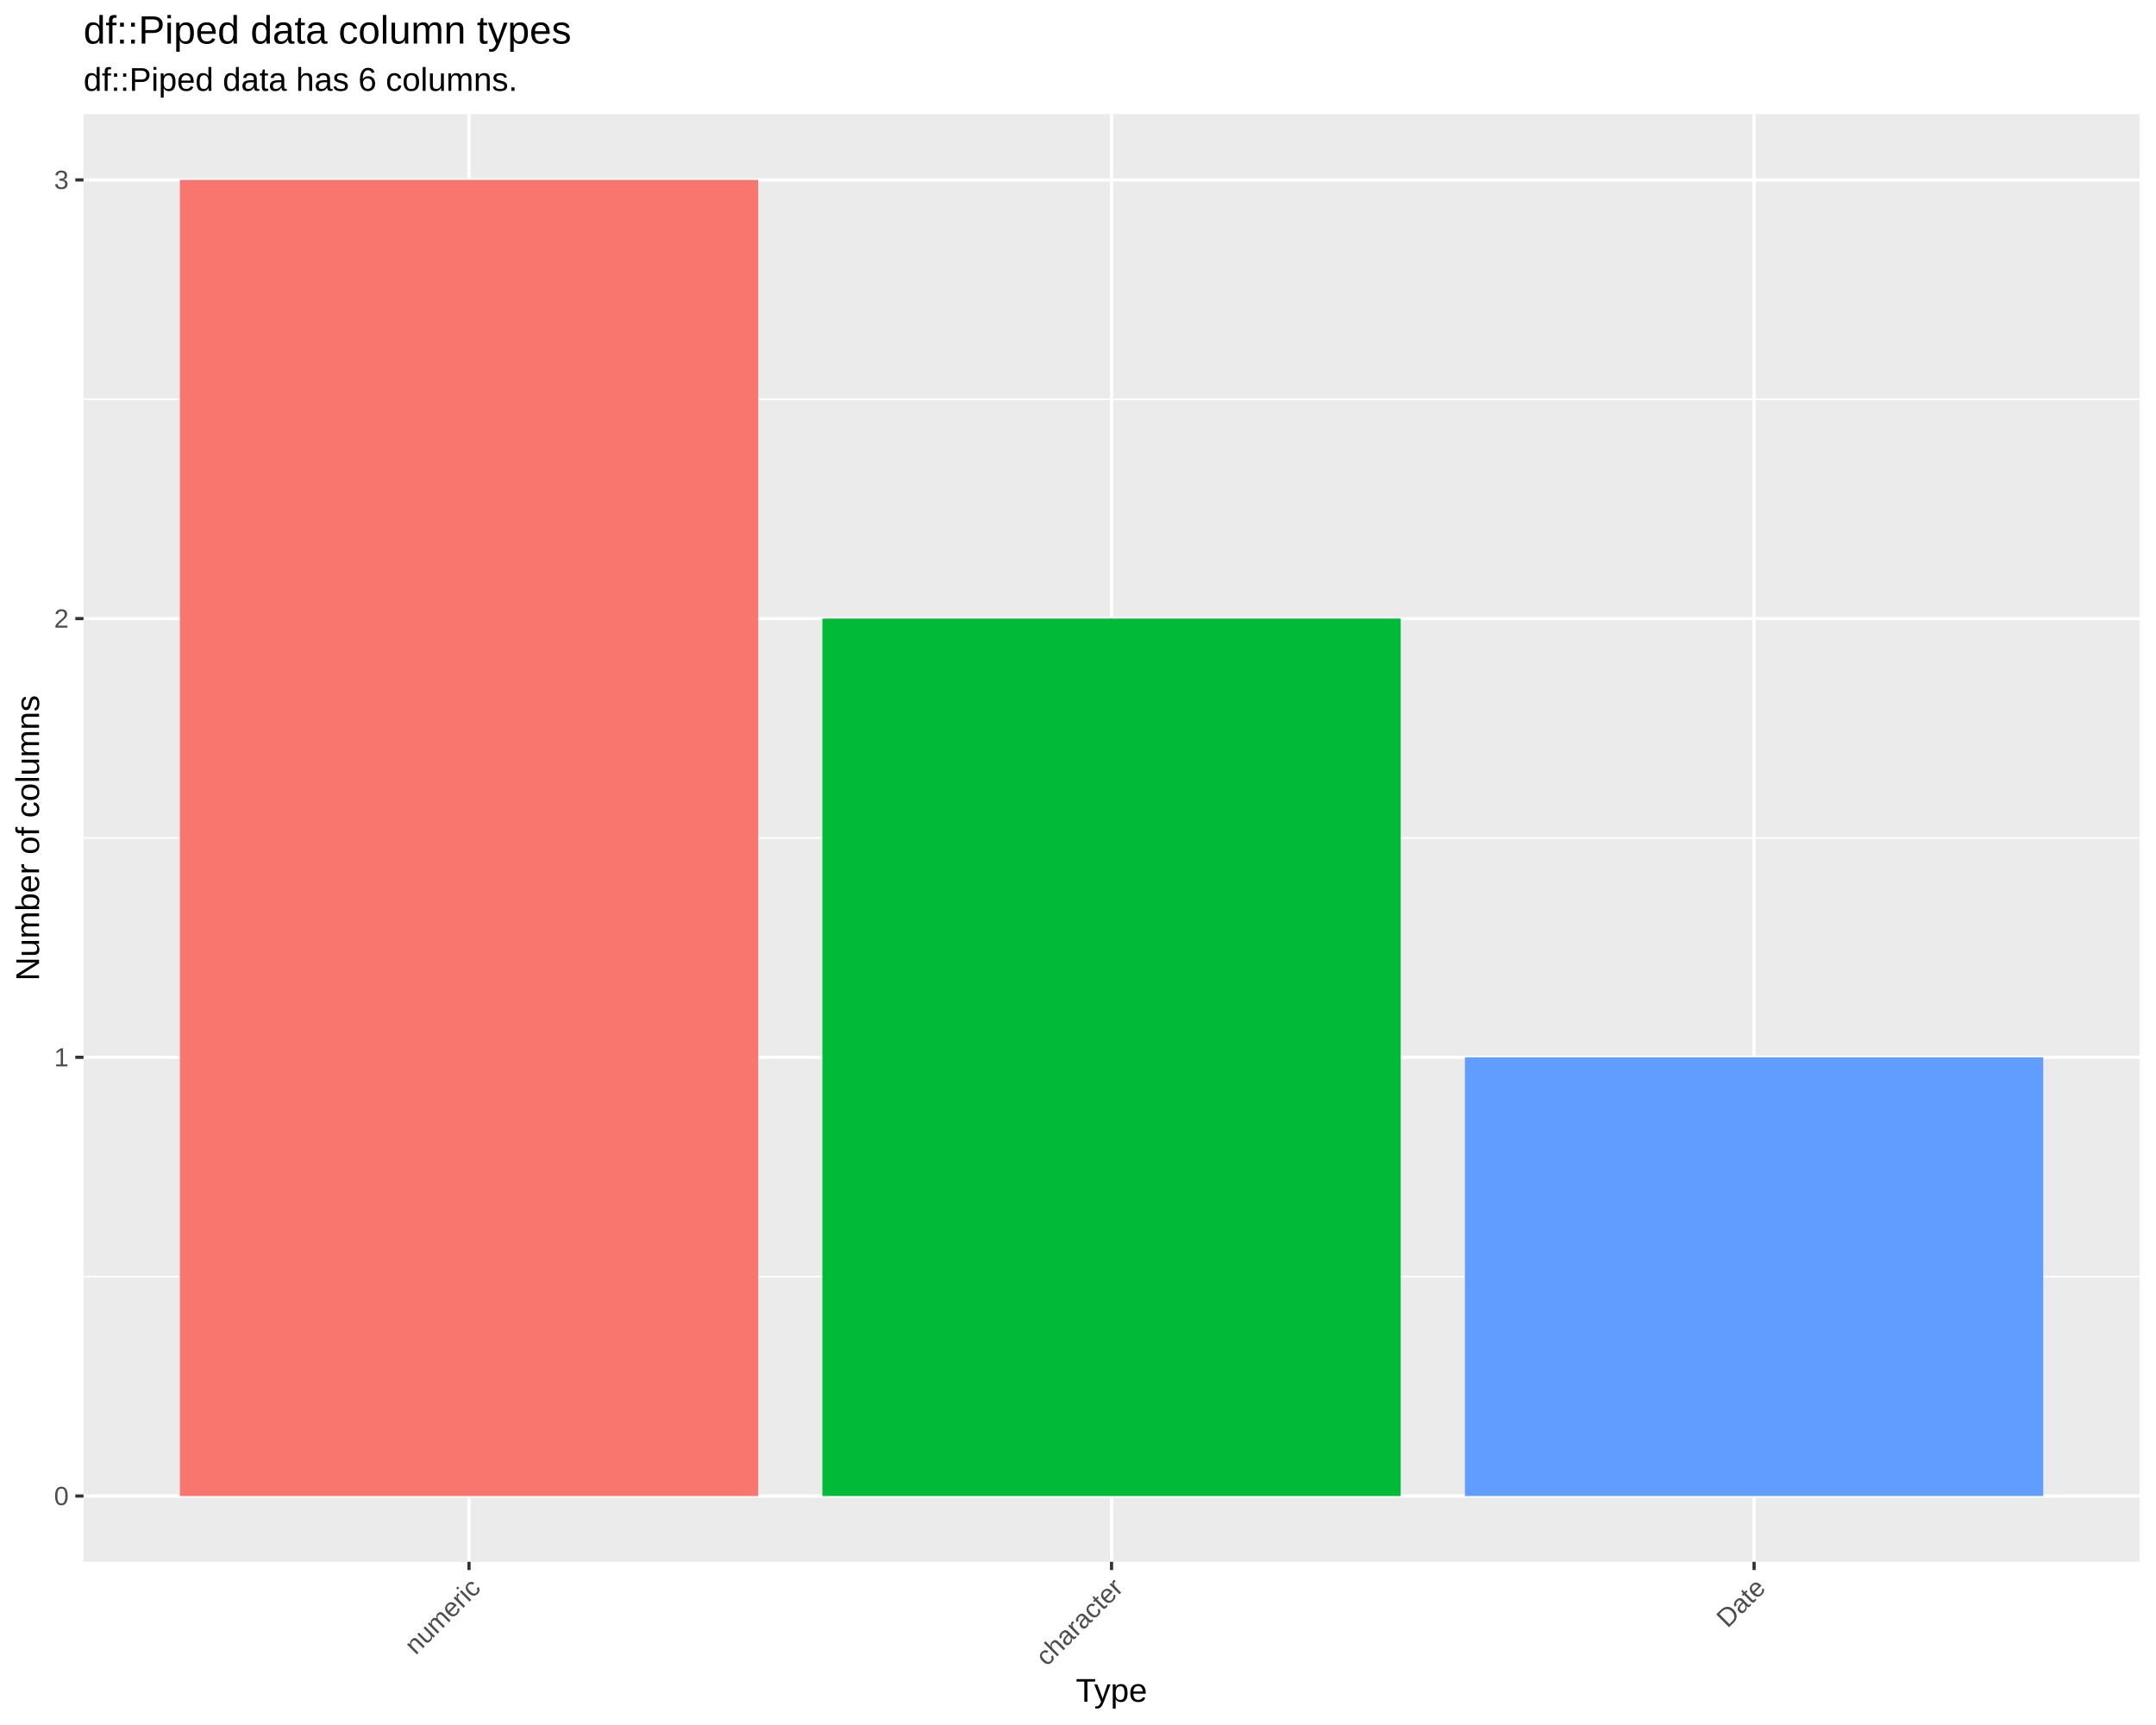
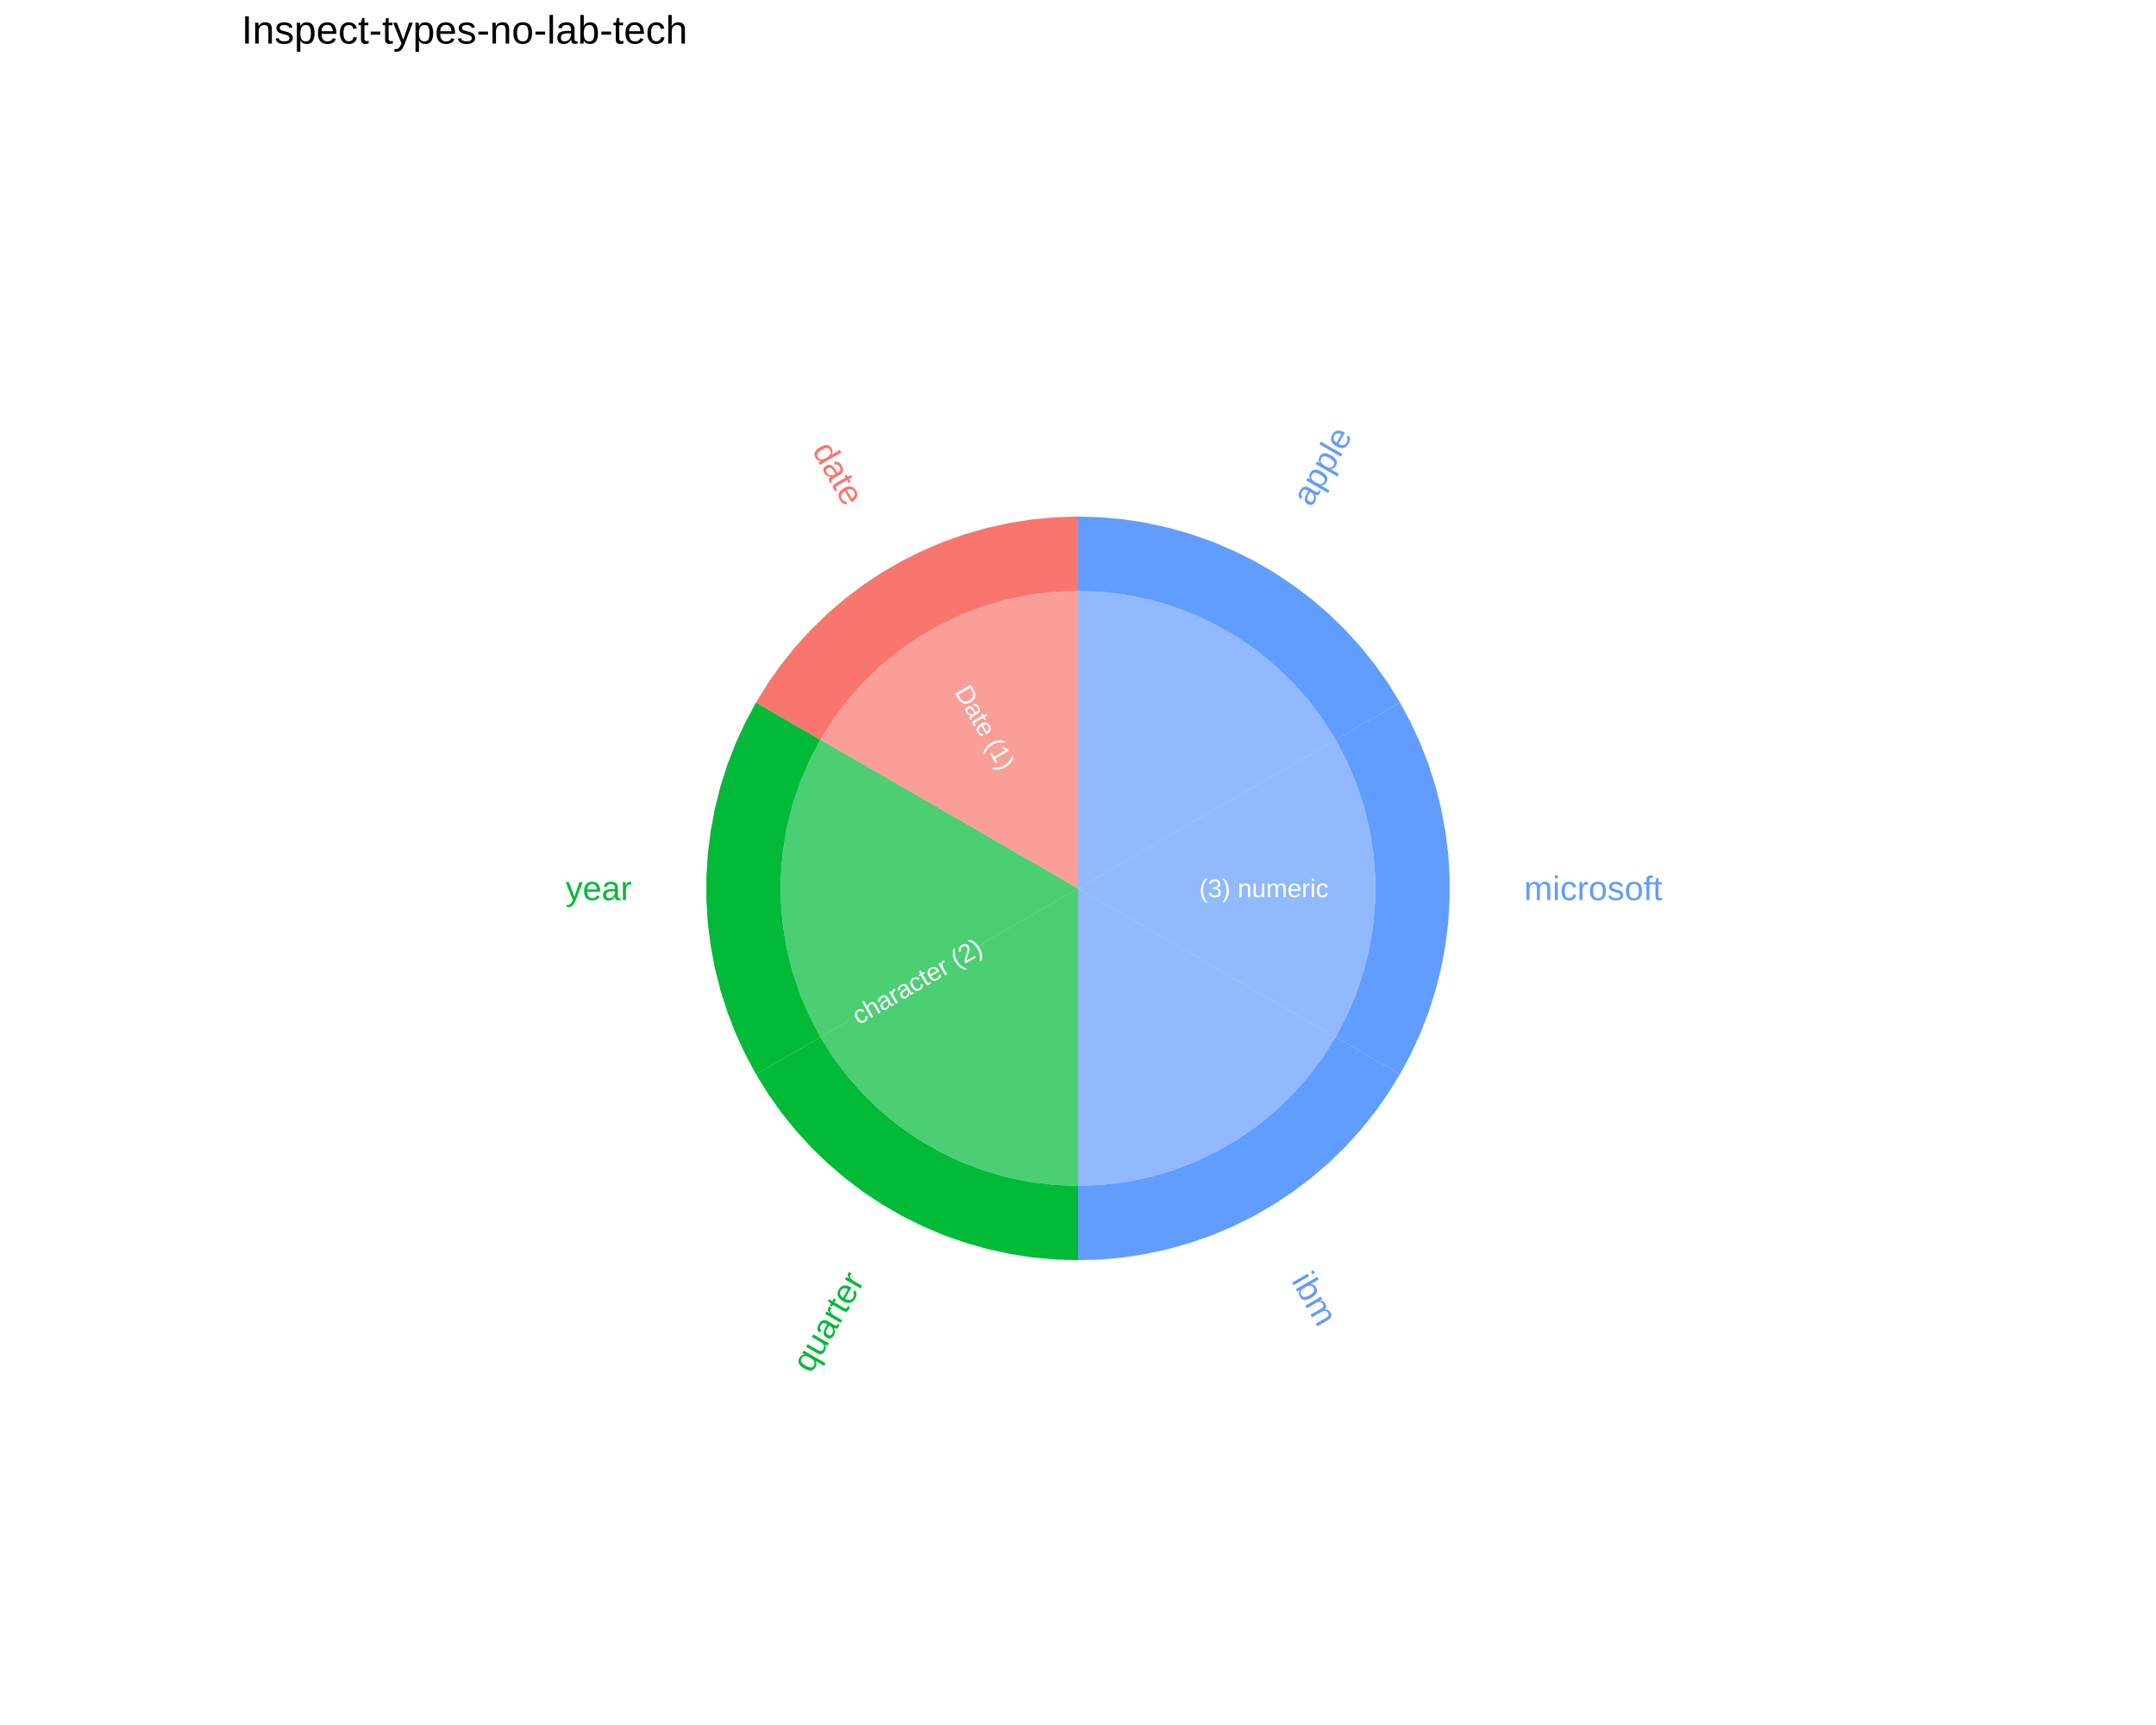
<svg xmlns="http://www.w3.org/2000/svg" viewBox="0 0 720.00 576.00">
  <defs>
    <style type="text/css">
    line, polyline, polygon, path, rect, circle {
      fill: none;
      stroke: #000000;
      stroke-linecap: round;
      stroke-linejoin: round;
      stroke-miterlimit: 10.00;
    }
  </style>
  </defs>
  <rect width="100%" height="100%" style="stroke: none; fill: #FFFFFF;" />
-   <rect x="0.00" y="0.00" width="720.00" height="576.00" style="stroke-width: 1.07; stroke: #FFFFFF; fill: #FFFFFF;" />
  <defs>
-     <clipPath id="cpMjcuODl8NzE0LjUyfDUyMS41MnwzOC4wOQ==">
-       <rect x="27.89" y="38.09" width="686.64" height="483.42" />
+     <clipPath id="cpODAuNjV8NjM5LjM1fDU3Ni4wMHwxNy4yOQ==">
+       <rect x="80.65" y="17.29" width="558.71" height="558.71" />
    </clipPath>
  </defs>
-   <rect x="27.89" y="38.09" width="686.64" height="483.42" style="stroke-width: 1.07; stroke: none; fill: #EBEBEB;" clip-path="url(#cpMjcuODl8NzE0LjUyfDUyMS41MnwzOC4wOQ==)" />
-   <polyline points="27.89,426.30 714.52,426.30 " style="stroke-width: 0.53; stroke: #FFFFFF; stroke-linecap: butt;" clip-path="url(#cpMjcuODl8NzE0LjUyfDUyMS41MnwzOC4wOQ==)" />
-   <polyline points="27.89,279.81 714.52,279.81 " style="stroke-width: 0.53; stroke: #FFFFFF; stroke-linecap: butt;" clip-path="url(#cpMjcuODl8NzE0LjUyfDUyMS41MnwzOC4wOQ==)" />
-   <polyline points="27.89,133.31 714.52,133.31 " style="stroke-width: 0.53; stroke: #FFFFFF; stroke-linecap: butt;" clip-path="url(#cpMjcuODl8NzE0LjUyfDUyMS41MnwzOC4wOQ==)" />
-   <polyline points="27.89,499.54 714.52,499.54 " style="stroke-width: 1.07; stroke: #FFFFFF; stroke-linecap: butt;" clip-path="url(#cpMjcuODl8NzE0LjUyfDUyMS41MnwzOC4wOQ==)" />
-   <polyline points="27.89,353.05 714.52,353.05 " style="stroke-width: 1.07; stroke: #FFFFFF; stroke-linecap: butt;" clip-path="url(#cpMjcuODl8NzE0LjUyfDUyMS41MnwzOC4wOQ==)" />
-   <polyline points="27.89,206.56 714.52,206.56 " style="stroke-width: 1.07; stroke: #FFFFFF; stroke-linecap: butt;" clip-path="url(#cpMjcuODl8NzE0LjUyfDUyMS41MnwzOC4wOQ==)" />
-   <polyline points="27.89,60.07 714.52,60.07 " style="stroke-width: 1.07; stroke: #FFFFFF; stroke-linecap: butt;" clip-path="url(#cpMjcuODl8NzE0LjUyfDUyMS41MnwzOC4wOQ==)" />
-   <polyline points="156.63,521.52 156.63,38.09 " style="stroke-width: 1.07; stroke: #FFFFFF; stroke-linecap: butt;" clip-path="url(#cpMjcuODl8NzE0LjUyfDUyMS41MnwzOC4wOQ==)" />
-   <polyline points="371.20,521.52 371.20,38.09 " style="stroke-width: 1.07; stroke: #FFFFFF; stroke-linecap: butt;" clip-path="url(#cpMjcuODl8NzE0LjUyfDUyMS41MnwzOC4wOQ==)" />
-   <polyline points="585.78,521.52 585.78,38.09 " style="stroke-width: 1.07; stroke: #FFFFFF; stroke-linecap: butt;" clip-path="url(#cpMjcuODl8NzE0LjUyfDUyMS41MnwzOC4wOQ==)" />
-   <rect x="60.07" y="60.07" width="193.12" height="439.48" style="stroke-width: 1.07; stroke: none; stroke-linecap: square; stroke-linejoin: miter; fill: #F8766D;" clip-path="url(#cpMjcuODl8NzE0LjUyfDUyMS41MnwzOC4wOQ==)" />
-   <rect x="274.64" y="206.56" width="193.12" height="292.98" style="stroke-width: 1.07; stroke: none; stroke-linecap: square; stroke-linejoin: miter; fill: #00BA38;" clip-path="url(#cpMjcuODl8NzE0LjUyfDUyMS41MnwzOC4wOQ==)" />
-   <rect x="489.22" y="353.05" width="193.12" height="146.49" style="stroke-width: 1.07; stroke: none; stroke-linecap: square; stroke-linejoin: miter; fill: #619CFF;" clip-path="url(#cpMjcuODl8NzE0LjUyfDUyMS41MnwzOC4wOQ==)" />
+   <polygon points="446.02,246.98 453.19,242.84 460.36,238.71 467.52,234.57 463.50,228.07 459.08,221.82 454.29,215.87 449.13,210.22 443.64,204.89 437.84,199.92 431.73,195.31 425.36,191.09 418.74,187.26 411.89,183.85 404.85,180.87 397.64,178.33 390.28,176.24 382.81,174.60 375.26,173.43 367.64,172.72 360.00,172.49 360.00,180.77 360.00,189.04 360.00,197.32 367.99,197.64 375.93,198.61 383.77,200.21 391.45,202.43 398.93,205.27 406.16,208.70 413.09,212.70 419.67,217.24 425.87,222.30 431.63,227.84 436.94,233.83 441.74,240.22 446.02,246.98 " style="stroke-width: 1.07; stroke: none; fill: #619CFF;" clip-path="url(#cpODAuNjV8NjM5LjM1fDU3Ni4wMHwxNy4yOQ==)" />
+   <polygon points="446.02,346.31 453.19,350.45 460.36,354.59 467.52,358.72 471.14,351.99 474.34,345.04 477.10,337.91 479.42,330.62 481.28,323.21 482.69,315.69 483.63,308.10 484.10,300.47 484.10,292.82 483.63,285.19 482.69,277.60 481.28,270.08 479.42,262.67 477.10,255.38 474.34,248.25 471.14,241.30 467.52,234.57 460.36,238.71 453.19,242.84 446.02,246.98 449.74,254.07 452.87,261.42 455.40,269.01 457.32,276.78 458.60,284.67 459.25,292.65 459.25,300.65 458.60,308.62 457.32,316.51 455.40,324.28 452.87,331.87 449.74,339.23 446.02,346.31 " style="stroke-width: 1.07; stroke: none; fill: #619CFF;" clip-path="url(#cpODAuNjV8NjM5LjM1fDU3Ni4wMHwxNy4yOQ==)" />
+   <polygon points="360.00,395.97 360.00,404.25 360.00,412.53 360.00,420.80 367.64,420.57 375.26,419.86 382.81,418.69 390.28,417.05 397.64,414.96 404.85,412.42 411.89,409.44 418.74,406.03 425.36,402.21 431.73,397.98 437.84,393.37 443.64,388.40 449.13,383.08 454.29,377.43 459.08,371.47 463.50,365.23 467.52,358.72 460.36,354.59 453.19,350.45 446.02,346.31 441.74,353.07 436.94,359.46 431.63,365.45 425.87,370.99 419.67,376.05 413.09,380.60 406.16,384.59 398.93,388.02 391.45,390.86 383.77,393.09 375.93,394.69 367.99,395.65 360.00,395.97 " style="stroke-width: 1.07; stroke: none; fill: #619CFF;" clip-path="url(#cpODAuNjV8NjM5LjM1fDU3Ni4wMHwxNy4yOQ==)" />
+   <polygon points="273.98,346.31 266.81,350.45 259.64,354.59 252.48,358.72 256.50,365.23 260.92,371.47 265.71,377.43 270.87,383.08 276.36,388.40 282.16,393.37 288.27,397.98 294.64,402.21 301.26,406.03 308.11,409.44 315.15,412.42 322.36,414.96 329.72,417.05 337.19,418.69 344.74,419.86 352.36,420.57 360.00,420.80 360.00,412.53 360.00,404.25 360.00,395.97 352.01,395.65 344.07,394.69 336.23,393.09 328.55,390.86 321.07,388.02 313.84,384.59 306.91,380.60 300.33,376.05 294.13,370.99 288.37,365.45 283.06,359.46 278.26,353.07 273.98,346.31 " style="stroke-width: 1.07; stroke: none; fill: #00BA38;" clip-path="url(#cpODAuNjV8NjM5LjM1fDU3Ni4wMHwxNy4yOQ==)" />
+   <polygon points="273.98,246.98 266.81,242.84 259.64,238.71 252.48,234.57 248.86,241.30 245.66,248.25 242.90,255.38 240.58,262.67 238.72,270.08 237.31,277.60 236.37,285.19 235.90,292.82 235.90,300.47 236.37,308.10 237.31,315.69 238.72,323.21 240.58,330.62 242.90,337.91 245.66,345.04 248.86,351.99 252.48,358.72 259.64,354.59 266.81,350.45 273.98,346.31 270.26,339.23 267.13,331.87 264.60,324.28 262.68,316.51 261.40,308.62 260.75,300.65 260.75,292.65 261.40,284.67 262.68,276.78 264.60,269.01 267.13,261.42 270.26,254.07 273.98,246.98 " style="stroke-width: 1.07; stroke: none; fill: #00BA38;" clip-path="url(#cpODAuNjV8NjM5LjM1fDU3Ni4wMHwxNy4yOQ==)" />
+   <polygon points="360.00,197.32 360.00,189.04 360.00,180.77 360.00,172.49 352.36,172.72 344.74,173.43 337.19,174.60 329.72,176.24 322.36,178.33 315.15,180.87 308.11,183.85 301.26,187.26 294.64,191.09 288.27,195.31 282.16,199.92 276.36,204.89 270.87,210.22 265.71,215.87 260.92,221.82 256.50,228.07 252.48,234.57 259.64,238.71 266.81,242.84 273.98,246.98 278.26,240.22 283.06,233.83 288.37,227.84 294.13,222.30 300.33,217.24 306.91,212.70 313.84,208.70 321.07,205.27 328.55,202.43 336.23,200.21 344.07,198.61 352.01,197.64 360.00,197.32 " style="stroke-width: 1.07; stroke: none; fill: #F8766D;" clip-path="url(#cpODAuNjV8NjM5LjM1fDU3Ni4wMHwxNy4yOQ==)" />
+   <polygon points="360.00,296.65 366.62,292.83 373.23,289.01 379.85,285.19 386.47,281.37 393.08,277.54 399.70,273.72 406.32,269.90 412.93,266.08 419.55,262.26 426.17,258.44 432.79,254.62 439.40,250.80 446.02,246.98 441.74,240.22 436.94,233.83 431.63,227.84 425.87,222.30 419.67,217.24 413.09,212.70 406.16,208.70 398.93,205.27 391.45,202.43 383.77,200.21 375.93,198.61 367.99,197.64 360.00,197.32 360.00,204.96 360.00,212.60 360.00,220.24 360.00,227.88 360.00,235.52 360.00,243.16 360.00,250.80 360.00,258.44 360.00,266.08 360.00,273.72 360.00,281.37 360.00,289.01 360.00,296.65 360.00,296.65 " style="stroke-width: 1.07; stroke: none; fill: #619CFF; fill-opacity: 0.70;" clip-path="url(#cpODAuNjV8NjM5LjM1fDU3Ni4wMHwxNy4yOQ==)" />
+   <polygon points="360.00,296.65 366.62,300.47 373.23,304.29 379.85,308.11 386.47,311.93 393.08,315.75 399.70,319.57 406.32,323.39 412.93,327.21 419.55,331.03 426.17,334.85 432.79,338.67 439.40,342.49 446.02,346.31 449.74,339.23 452.87,331.87 455.40,324.28 457.32,316.51 458.60,308.62 459.25,300.65 459.25,292.65 458.60,284.67 457.32,276.78 455.40,269.01 452.87,261.42 449.74,254.07 446.02,246.98 439.40,250.80 432.79,254.62 426.17,258.44 419.55,262.26 412.93,266.08 406.32,269.90 399.70,273.72 393.08,277.54 386.47,281.37 379.85,285.19 373.23,289.01 366.62,292.83 360.00,296.65 360.00,296.65 " style="stroke-width: 1.07; stroke: none; fill: #619CFF; fill-opacity: 0.70;" clip-path="url(#cpODAuNjV8NjM5LjM1fDU3Ni4wMHwxNy4yOQ==)" />
+   <polygon points="360.00,296.65 360.00,304.29 360.00,311.93 360.00,319.57 360.00,327.21 360.00,334.85 360.00,342.49 360.00,350.13 360.00,357.77 360.00,365.41 360.00,373.05 360.00,380.69 360.00,388.33 360.00,395.97 367.99,395.65 375.93,394.69 383.77,393.09 391.45,390.86 398.93,388.02 406.16,384.59 413.09,380.60 419.67,376.05 425.87,370.99 431.63,365.45 436.94,359.46 441.74,353.07 446.02,346.31 439.40,342.49 432.79,338.67 426.17,334.85 419.55,331.03 412.93,327.21 406.32,323.39 399.70,319.57 393.08,315.75 386.47,311.93 379.85,308.11 373.23,304.29 366.62,300.47 360.00,296.65 360.00,296.65 " style="stroke-width: 1.07; stroke: none; fill: #619CFF; fill-opacity: 0.70;" clip-path="url(#cpODAuNjV8NjM5LjM1fDU3Ni4wMHwxNy4yOQ==)" />
+   <polygon points="360.00,296.65 353.38,300.47 346.77,304.29 340.15,308.11 333.53,311.93 326.92,315.75 320.30,319.57 313.68,323.39 307.07,327.21 300.45,331.03 293.83,334.85 287.21,338.67 280.60,342.49 273.98,346.31 278.26,353.07 283.06,359.46 288.37,365.45 294.13,370.99 300.33,376.05 306.91,380.60 313.84,384.59 321.07,388.02 328.55,390.86 336.23,393.09 344.07,394.69 352.01,395.65 360.00,395.97 360.00,388.33 360.00,380.69 360.00,373.05 360.00,365.41 360.00,357.77 360.00,350.13 360.00,342.49 360.00,334.85 360.00,327.21 360.00,319.57 360.00,311.93 360.00,304.29 360.00,296.65 360.00,296.65 " style="stroke-width: 1.07; stroke: none; fill: #00BA38; fill-opacity: 0.70;" clip-path="url(#cpODAuNjV8NjM5LjM1fDU3Ni4wMHwxNy4yOQ==)" />
+   <polygon points="360.00,296.65 353.38,292.83 346.77,289.01 340.15,285.19 333.53,281.37 326.92,277.54 320.30,273.72 313.68,269.90 307.07,266.08 300.45,262.26 293.83,258.44 287.21,254.62 280.60,250.80 273.98,246.98 270.26,254.07 267.13,261.42 264.60,269.01 262.68,276.78 261.40,284.67 260.75,292.65 260.75,300.65 261.40,308.62 262.68,316.51 264.60,324.28 267.13,331.87 270.26,339.23 273.98,346.31 280.60,342.49 287.21,338.67 293.83,334.85 300.45,331.03 307.07,327.21 313.68,323.39 320.30,319.57 326.92,315.75 333.53,311.93 340.15,308.11 346.77,304.29 353.38,300.47 360.00,296.65 360.00,296.65 " style="stroke-width: 1.07; stroke: none; fill: #00BA38; fill-opacity: 0.70;" clip-path="url(#cpODAuNjV8NjM5LjM1fDU3Ni4wMHwxNy4yOQ==)" />
+   <polygon points="360.00,296.65 360.00,289.01 360.00,281.37 360.00,273.72 360.00,266.08 360.00,258.44 360.00,250.80 360.00,243.16 360.00,235.52 360.00,227.88 360.00,220.24 360.00,212.60 360.00,204.96 360.00,197.32 352.01,197.64 344.07,198.61 336.23,200.21 328.55,202.43 321.07,205.27 313.84,208.70 306.91,212.70 300.33,217.24 294.13,222.30 288.37,227.84 283.06,233.83 278.26,240.22 273.98,246.98 280.60,250.80 287.21,254.62 293.83,258.44 300.45,262.26 307.07,266.08 313.68,269.90 320.30,273.72 326.92,277.54 333.53,281.37 340.15,285.19 346.77,289.01 353.38,292.83 360.00,296.65 360.00,296.65 " style="stroke-width: 1.07; stroke: none; fill: #F8766D; fill-opacity: 0.70;" clip-path="url(#cpODAuNjV8NjM5LjM1fDU3Ni4wMHwxNy4yOQ==)" />
+   <g clip-path="url(#cpODAuNjV8NjM5LjM1fDU3Ni4wMHwxNy4yOQ==)">
+     <text transform="translate(437.88,169.57) rotate(-60)" style="font-size: 11.38px; fill: #619CFF; font-family: Liberation Sans;" textLength="27.84px" lengthAdjust="spacingAndGlyphs">apple</text>
+   </g>
+   <g clip-path="url(#cpODAuNjV8NjM5LjM1fDU3Ni4wMHwxNy4yOQ==)">
+     <text x="508.99" y="300.56" style="font-size: 11.38px; fill: #619CFF; font-family: Liberation Sans;" textLength="46.12px" lengthAdjust="spacingAndGlyphs">microsoft</text>
+   </g>
+   <g clip-path="url(#cpODAuNjV8NjM5LjM1fDU3Ni4wMHwxNy4yOQ==)">
+     <text transform="translate(431.10,427.63) rotate(60)" style="font-size: 11.38px; fill: #619CFF; font-family: Liberation Sans;" textLength="18.33px" lengthAdjust="spacingAndGlyphs">ibm</text>
+   </g>
+   <g clip-path="url(#cpODAuNjV8NjM5LjM1fDU3Ni4wMHwxNy4yOQ==)">
+     <text transform="translate(270.88,458.84) rotate(300)" style="font-size: 11.38px; fill: #00BA38; font-family: Liberation Sans;" textLength="36.03px" lengthAdjust="spacingAndGlyphs">quarter</text>
+   </g>
+   <g clip-path="url(#cpODAuNjV8NjM5LjM1fDU3Ni4wMHwxNy4yOQ==)">
+     <text transform="translate(188.89,300.56) rotate(360)" style="font-size: 11.38px; fill: #00BA38; font-family: Liberation Sans;" textLength="22.12px" lengthAdjust="spacingAndGlyphs">year</text>
+   </g>
+   <g clip-path="url(#cpODAuNjV8NjM5LjM1fDU3Ni4wMHwxNy4yOQ==)">
+     <text transform="translate(271.05,150.40) rotate(420)" style="font-size: 11.38px; fill: #F8766D; font-family: Liberation Sans;" textLength="22.14px" lengthAdjust="spacingAndGlyphs">date</text>
+   </g>
+   <g clip-path="url(#cpODAuNjV8NjM5LjM1fDU3Ni4wMHwxNy4yOQ==)">
+     <text x="400.49" y="299.58" style="font-size: 8.54px; fill: #FFFFFF; font-family: Liberation Sans;" textLength="43.17px" lengthAdjust="spacingAndGlyphs">(3) numeric</text>
+   </g>
+   <g clip-path="url(#cpODAuNjV8NjM5LjM1fDU3Ni4wMHwxNy4yOQ==)">
+     <text transform="translate(286.75,342.33) rotate(330)" style="font-size: 8.54px; fill: #FFFFFF; font-family: Liberation Sans;" textLength="48.41px" lengthAdjust="spacingAndGlyphs">character (2)</text>
+   </g>
+   <g clip-path="url(#cpODAuNjV8NjM5LjM1fDU3Ni4wMHwxNy4yOQ==)">
+     <text transform="translate(318.71,231.00) rotate(420)" style="font-size: 8.54px; fill: #FFFFFF; font-family: Liberation Sans;" textLength="30.84px" lengthAdjust="spacingAndGlyphs">Date (1)</text>
+   </g>
  <defs>
    <clipPath id="cpMC4wMHw3MjAuMDB8NTc2LjAwfDAuMDA=">
      <rect x="0.00" y="0.00" width="720.00" height="576.00" />
    </clipPath>
  </defs>
  <g clip-path="url(#cpMC4wMHw3MjAuMDB8NTc2LjAwfDAuMDA=)">
-     <text x="18.06" y="502.57" style="font-size: 8.80px; fill: #4D4D4D; font-family: Liberation Sans;" textLength="4.89px" lengthAdjust="spacingAndGlyphs">0</text>
-   </g>
-   <g clip-path="url(#cpMC4wMHw3MjAuMDB8NTc2LjAwfDAuMDA=)">
-     <text x="18.06" y="356.08" style="font-size: 8.80px; fill: #4D4D4D; font-family: Liberation Sans;" textLength="4.89px" lengthAdjust="spacingAndGlyphs">1</text>
-   </g>
-   <g clip-path="url(#cpMC4wMHw3MjAuMDB8NTc2LjAwfDAuMDA=)">
-     <text x="18.06" y="209.58" style="font-size: 8.80px; fill: #4D4D4D; font-family: Liberation Sans;" textLength="4.89px" lengthAdjust="spacingAndGlyphs">2</text>
-   </g>
-   <g clip-path="url(#cpMC4wMHw3MjAuMDB8NTc2LjAwfDAuMDA=)">
-     <text x="18.06" y="63.09" style="font-size: 8.80px; fill: #4D4D4D; font-family: Liberation Sans;" textLength="4.89px" lengthAdjust="spacingAndGlyphs">3</text>
-   </g>
-   <polyline points="25.15,499.54 27.89,499.54 " style="stroke-width: 1.07; stroke: #333333; stroke-linecap: butt;" clip-path="url(#cpMC4wMHw3MjAuMDB8NTc2LjAwfDAuMDA=)" />
-   <polyline points="25.15,353.05 27.89,353.05 " style="stroke-width: 1.07; stroke: #333333; stroke-linecap: butt;" clip-path="url(#cpMC4wMHw3MjAuMDB8NTc2LjAwfDAuMDA=)" />
-   <polyline points="25.15,206.56 27.89,206.56 " style="stroke-width: 1.07; stroke: #333333; stroke-linecap: butt;" clip-path="url(#cpMC4wMHw3MjAuMDB8NTc2LjAwfDAuMDA=)" />
-   <polyline points="25.15,60.07 27.89,60.07 " style="stroke-width: 1.07; stroke: #333333; stroke-linecap: butt;" clip-path="url(#cpMC4wMHw3MjAuMDB8NTc2LjAwfDAuMDA=)" />
-   <polyline points="156.63,524.26 156.63,521.52 " style="stroke-width: 1.07; stroke: #333333; stroke-linecap: butt;" clip-path="url(#cpMC4wMHw3MjAuMDB8NTc2LjAwfDAuMDA=)" />
-   <polyline points="371.20,524.26 371.20,521.52 " style="stroke-width: 1.07; stroke: #333333; stroke-linecap: butt;" clip-path="url(#cpMC4wMHw3MjAuMDB8NTc2LjAwfDAuMDA=)" />
-   <polyline points="585.78,524.26 585.78,521.52 " style="stroke-width: 1.07; stroke: #333333; stroke-linecap: butt;" clip-path="url(#cpMC4wMHw3MjAuMDB8NTc2LjAwfDAuMDA=)" />
-   <g clip-path="url(#cpMC4wMHw3MjAuMDB8NTc2LjAwfDAuMDA=)">
-     <text transform="translate(138.79,552.84) rotate(-45)" style="font-size: 8.80px; fill: #4D4D4D; font-family: Liberation Sans;" textLength="31.28px" lengthAdjust="spacingAndGlyphs">numeric</text>
-   </g>
-   <g clip-path="url(#cpMC4wMHw3MjAuMDB8NTc2LjAwfDAuMDA=)">
-     <text transform="translate(349.56,556.64) rotate(-45)" style="font-size: 8.80px; fill: #4D4D4D; font-family: Liberation Sans;" textLength="36.66px" lengthAdjust="spacingAndGlyphs">character</text>
-   </g>
-   <g clip-path="url(#cpMC4wMHw3MjAuMDB8NTc2LjAwfDAuMDA=)">
-     <text transform="translate(576.92,543.86) rotate(-45)" style="font-size: 8.80px; fill: #4D4D4D; font-family: Liberation Sans;" textLength="18.58px" lengthAdjust="spacingAndGlyphs">Date</text>
-   </g>
-   <g clip-path="url(#cpMC4wMHw3MjAuMDB8NTc2LjAwfDAuMDA=)">
-     <text x="359.27" y="568.24" style="font-size: 11.00px; font-family: Liberation Sans;" textLength="23.86px" lengthAdjust="spacingAndGlyphs">Type</text>
-   </g>
-   <g clip-path="url(#cpMC4wMHw3MjAuMDB8NTc2LjAwfDAuMDA=)">
-     <text transform="translate(13.04,327.51) rotate(-90)" style="font-size: 11.00px; font-family: Liberation Sans;" textLength="95.41px" lengthAdjust="spacingAndGlyphs">Number of columns</text>
-   </g>
-   <g clip-path="url(#cpMC4wMHw3MjAuMDB8NTc2LjAwfDAuMDA=)">
-     <text x="27.89" y="30.33" style="font-size: 11.00px; font-family: Liberation Sans;" textLength="145.06px" lengthAdjust="spacingAndGlyphs">df::Piped data has 6 columns.</text>
-   </g>
-   <g clip-path="url(#cpMC4wMHw3MjAuMDB8NTc2LjAwfDAuMDA=)">
-     <text x="27.89" y="14.56" style="font-size: 13.20px; font-family: Liberation Sans;" textLength="162.62px" lengthAdjust="spacingAndGlyphs">df::Piped data column types</text>
+     <text x="80.65" y="14.56" style="font-size: 13.20px; font-family: Liberation Sans;" textLength="148.70px" lengthAdjust="spacingAndGlyphs">Inspect-types-no-lab-tech</text>
  </g>
</svg>
